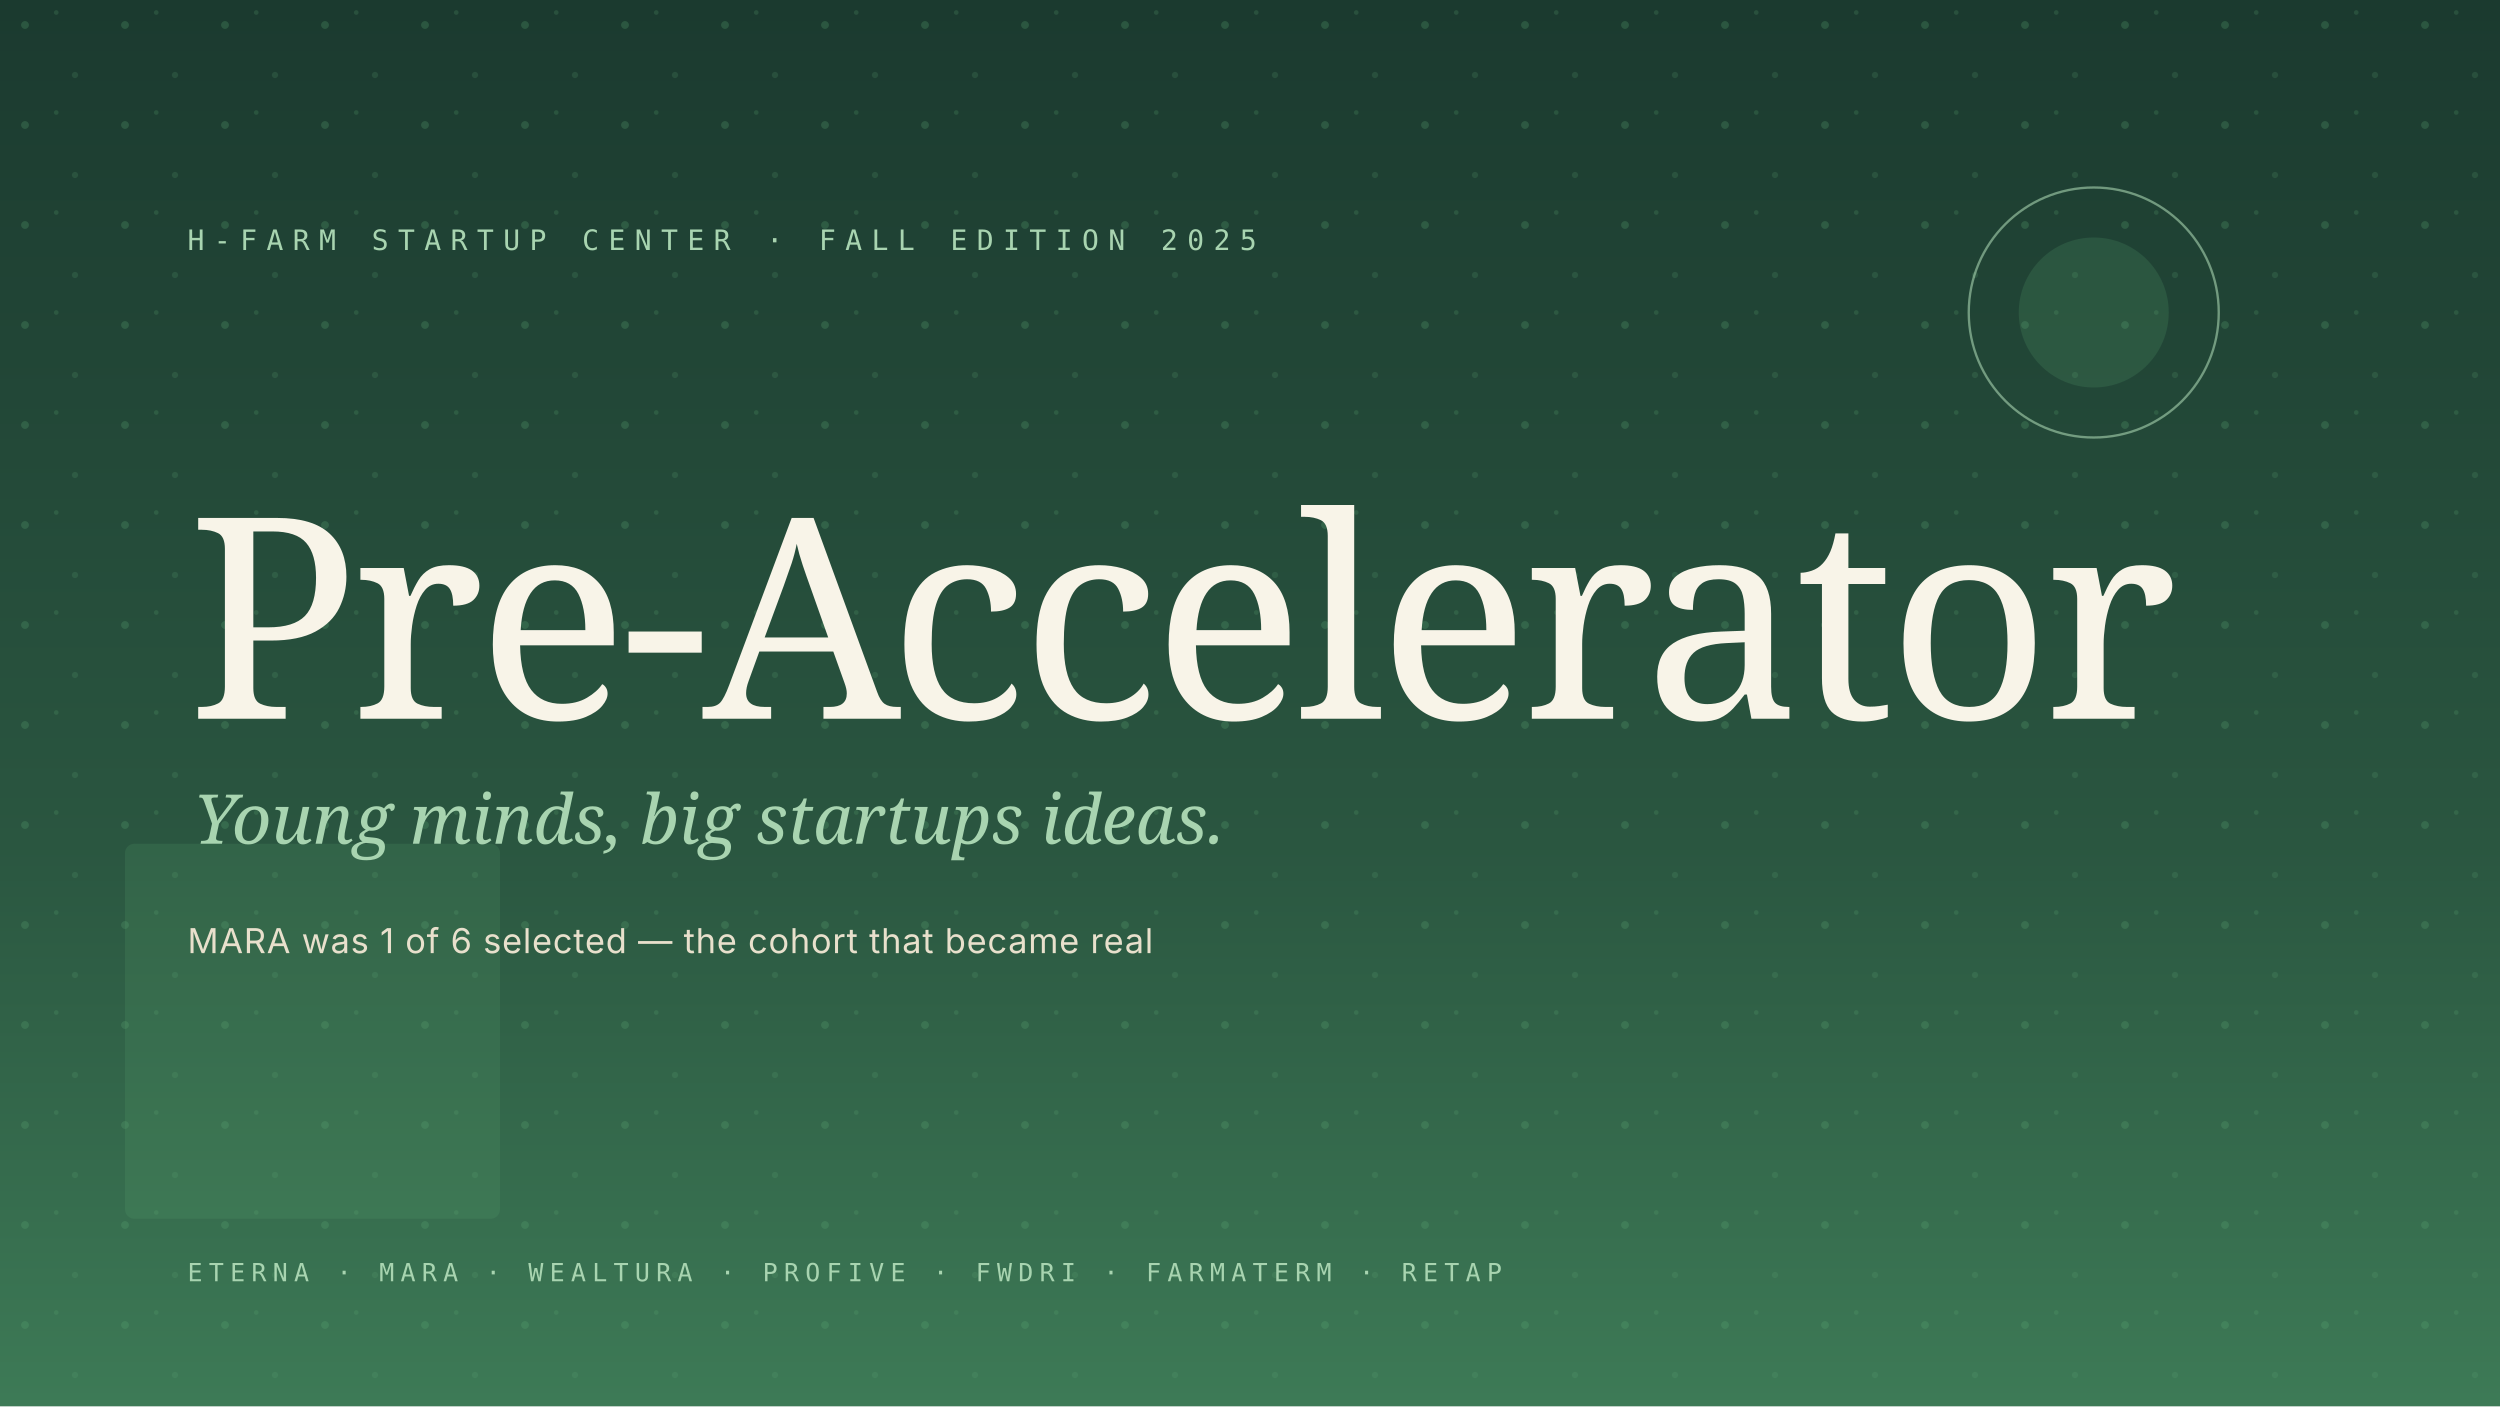
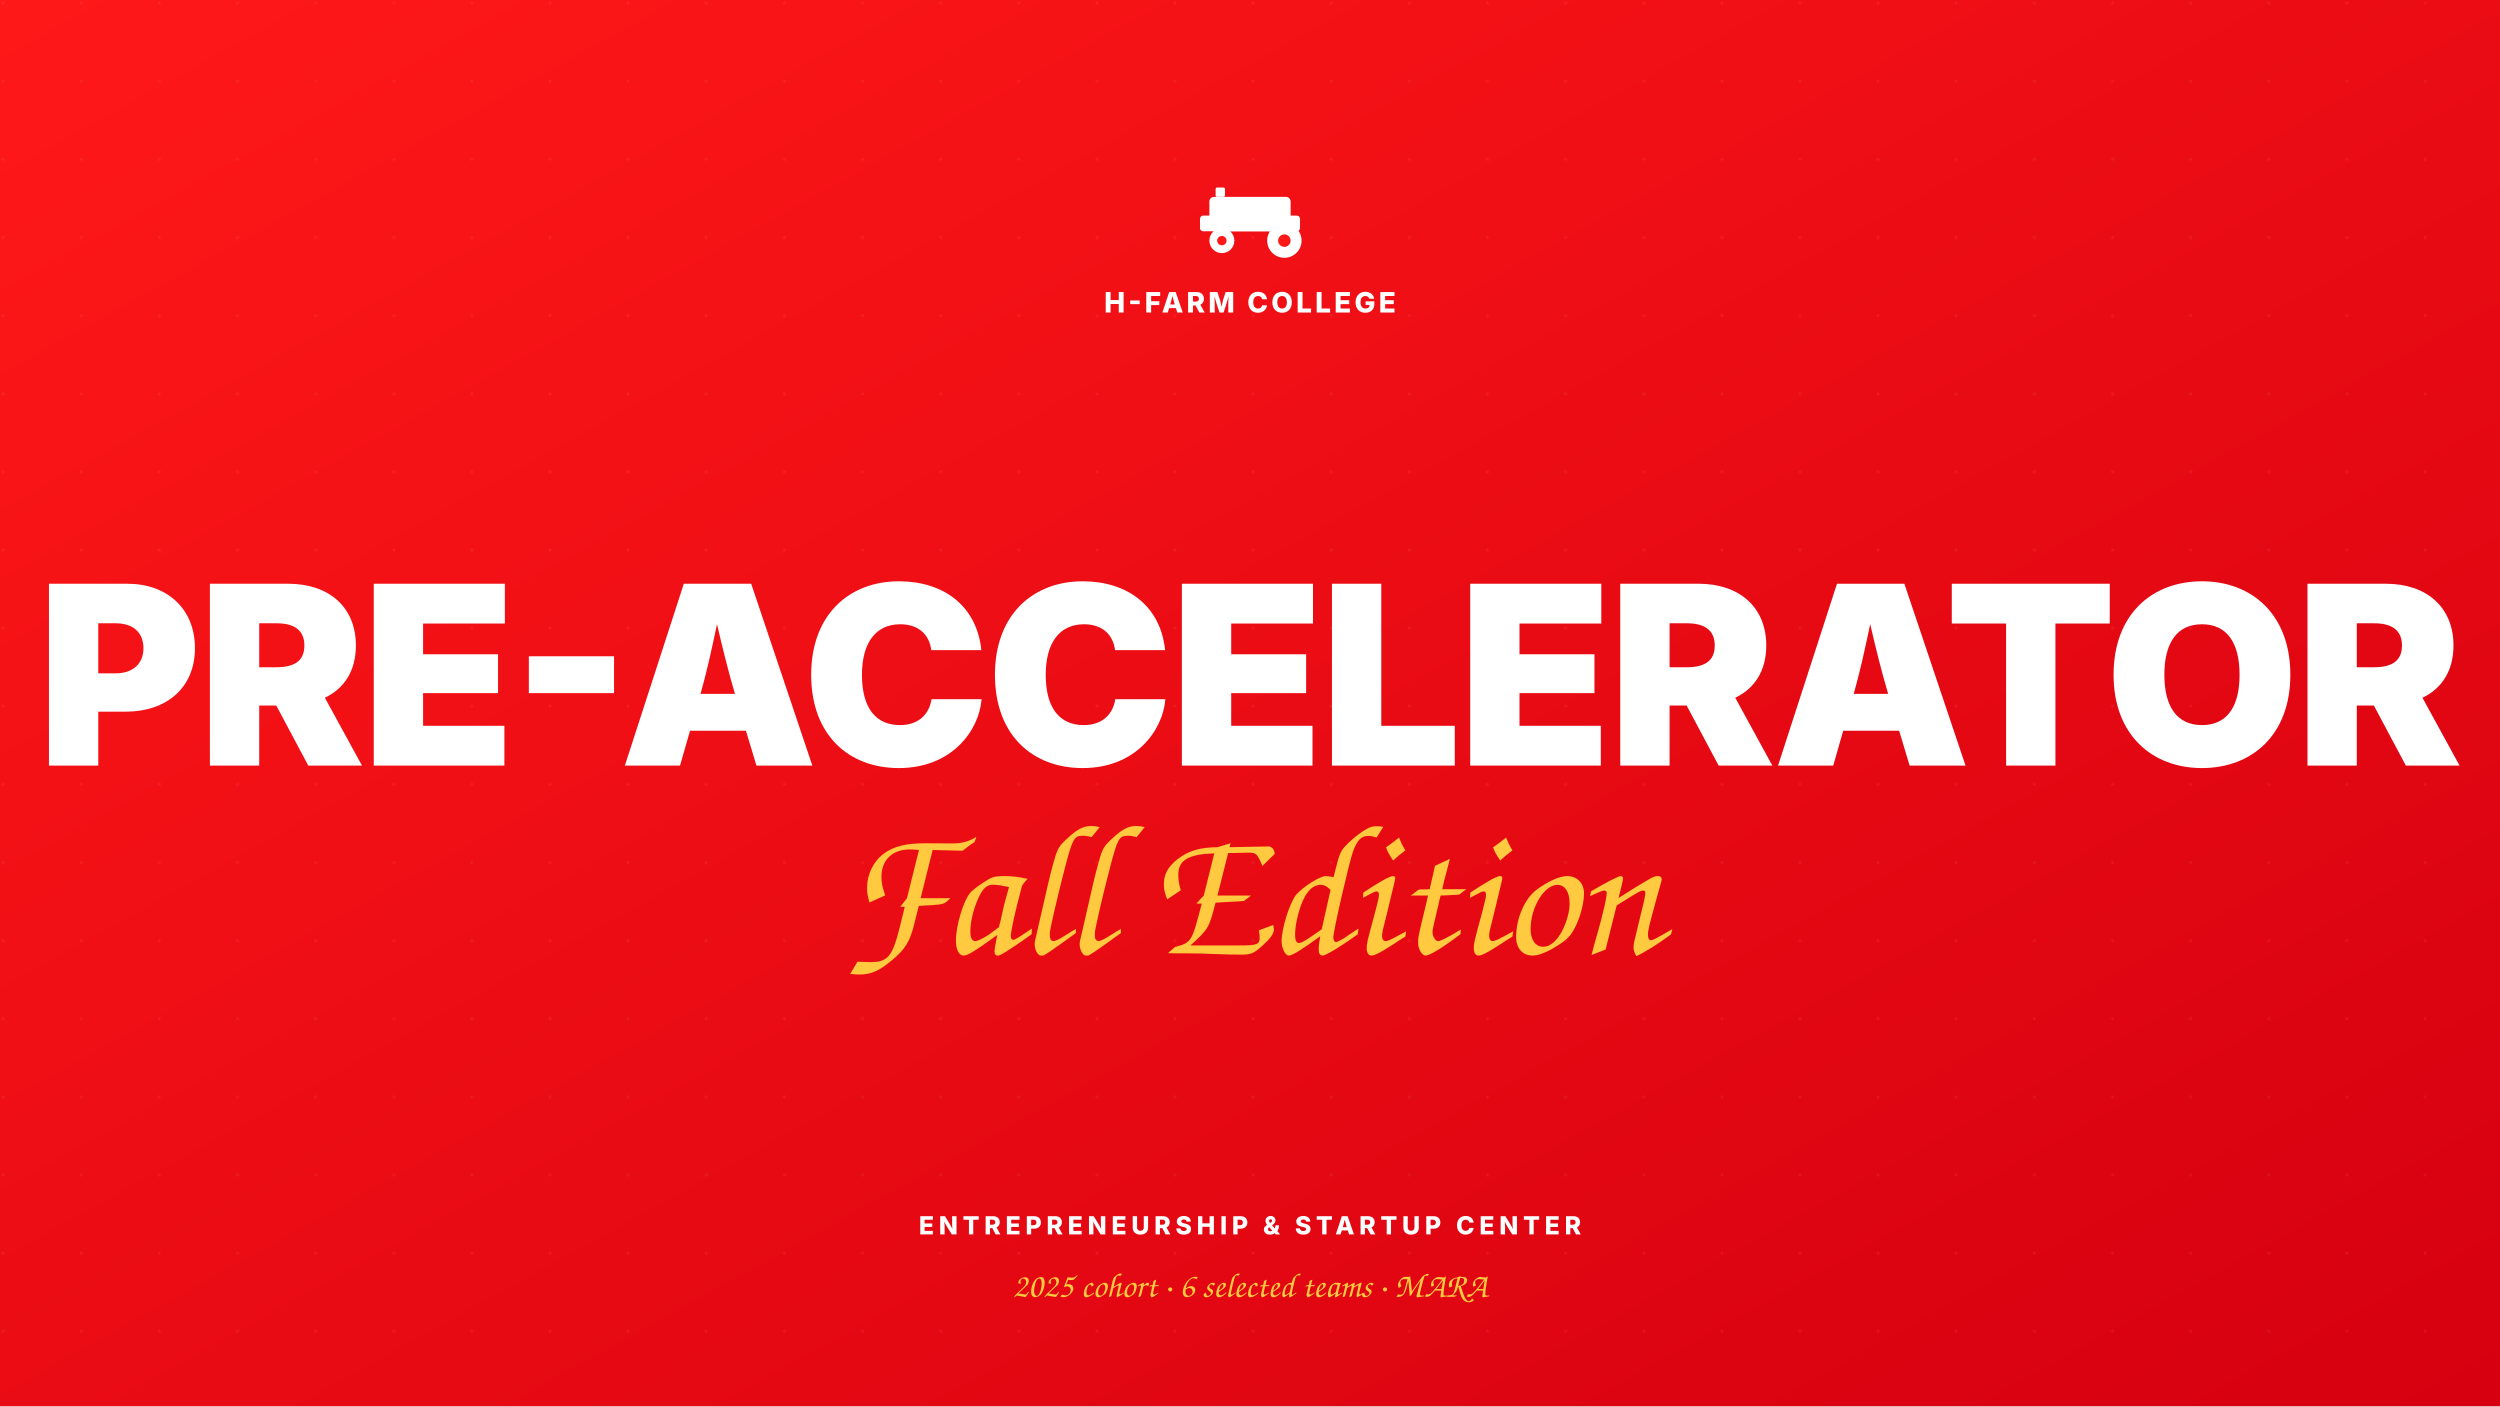
<svg xmlns="http://www.w3.org/2000/svg" viewBox="0 0 1600 900" preserveAspectRatio="xMidYMid slice">
  <defs>
-     <linearGradient id="bg" x1="0" y1="0" x2="0" y2="1">
-       <stop offset="0%" stop-color="#1B3A2F" />
-       <stop offset="60%" stop-color="#2A5640" />
-       <stop offset="100%" stop-color="#3D7A56" />
+     <linearGradient id="redGrad" x1="0" y1="0" x2="1" y2="1">
+       <stop offset="0%" stop-color="#FF1818" />
+       <stop offset="100%" stop-color="#D60010" />
    </linearGradient>
-     <pattern id="ivy" x="0" y="0" width="64" height="64" patternUnits="userSpaceOnUse">
-       <circle cx="16" cy="16" r="2.5" fill="#5FAA75" fill-opacity="0.25" />
-       <circle cx="48" cy="48" r="2" fill="#5FAA75" fill-opacity="0.18" />
-       <circle cx="36" cy="8" r="1.5" fill="#5FAA75" fill-opacity="0.20" />
+     <pattern id="dots" x="0" y="0" width="50" height="50" patternUnits="userSpaceOnUse">
+       <circle cx="2" cy="2" r="1" fill="#FFFFFF" fill-opacity="0.06" />
    </pattern>
  </defs>
-   <rect width="1600" height="900" fill="url(#bg)" />
-   <rect width="1600" height="900" fill="url(#ivy)" />
-   <g transform="translate(80,540)" opacity="0.16">
-     <rect x="0" y="0" width="240" height="240" rx="6" fill="#5FAA75" />
+   <rect width="1600" height="900" fill="url(#redGrad)" />
+   <rect width="1600" height="900" fill="url(#dots)" />
+   <g transform="translate(800,140)" fill="#FFFFFF">
+     <rect x="-26" y="-14" width="52" height="22" rx="3" />
+     <rect x="-32" y="-2" width="64" height="10" rx="2" />
+     <circle cx="-18" cy="14" r="8" />
+     <circle cx="-18" cy="14" r="3" fill="#FF1818" />
+     <circle cx="22" cy="14" r="11" />
+     <circle cx="22" cy="14" r="4" fill="#FF1818" />
+     <rect x="-22" y="-20" width="6" height="6" rx="1" />
  </g>
-   <text x="120" y="160" fill="#A8D4B0" font-family="JetBrains Mono, monospace" font-size="18" letter-spacing="6">H-FARM STARTUP CENTER  ·  FALL EDITION 2025</text>
-   <text x="120" y="460" fill="#F8F4E8" font-family="Cormorant Garamond, Georgia, serif" font-weight="500" font-size="180" letter-spacing="-4">Pre-Accelerator</text>
-   <text x="124" y="540" fill="#A8D4B0" font-family="Cormorant Garamond, Georgia, serif" font-style="italic" font-size="44">Young minds, big startups ideas.</text>
-   <text x="120" y="610" fill="#E8E0CC" font-family="Inter, sans-serif" font-size="22" letter-spacing="0.5">MARA was 1 of 6 selected — the cohort that became real</text>
-   <text x="120" y="820" fill="#A8D4B0" font-family="JetBrains Mono, monospace" font-size="16" letter-spacing="4">ETERNA  ·  MARA  ·  WEALTURA  ·  PROFIVE  ·  FWDRI  ·  FARMATERM  ·  RETAP</text>
-   <g transform="translate(1340,200)" opacity="0.6">
-     <circle cx="0" cy="0" r="80" fill="none" stroke="#A8D4B0" stroke-width="1.5" />
-     <circle cx="0" cy="0" r="48" fill="#5FAA75" fill-opacity="0.3" />
+   <text x="800" y="200" text-anchor="middle" fill="#FFFFFF" font-family="Inter, system-ui, sans-serif" font-weight="800" font-size="18" letter-spacing="2">H-FARM COLLEGE</text>
+   <text x="800" y="490" text-anchor="middle" fill="#FFFFFF" font-family="Inter, system-ui, sans-serif" font-weight="900" font-size="160" letter-spacing="-2">PRE-ACCELERATOR</text>
+   <text x="800" y="610" text-anchor="middle" fill="#FFC940" font-family="'Brush Script MT', cursive" font-style="italic" font-size="120" font-weight="500">Fall Edition</text>
+   <g transform="translate(800,760)" fill="#FFFFFF">
+     <rect x="-32" y="-14" width="64" height="20" rx="3" fill="none" />
  </g>
+   <text x="800" y="790" text-anchor="middle" fill="#FFFFFF" font-family="Inter, system-ui, sans-serif" font-weight="800" font-size="16" letter-spacing="3">ENTREPRENEURSHIP &amp; STARTUP CENTER</text>
+   <text x="800" y="830" text-anchor="middle" fill="#FFC940" font-family="'Brush Script MT', cursive" font-style="italic" font-size="22">2025 cohort  ·  6 selected teams  ·  MARA</text>
</svg>
